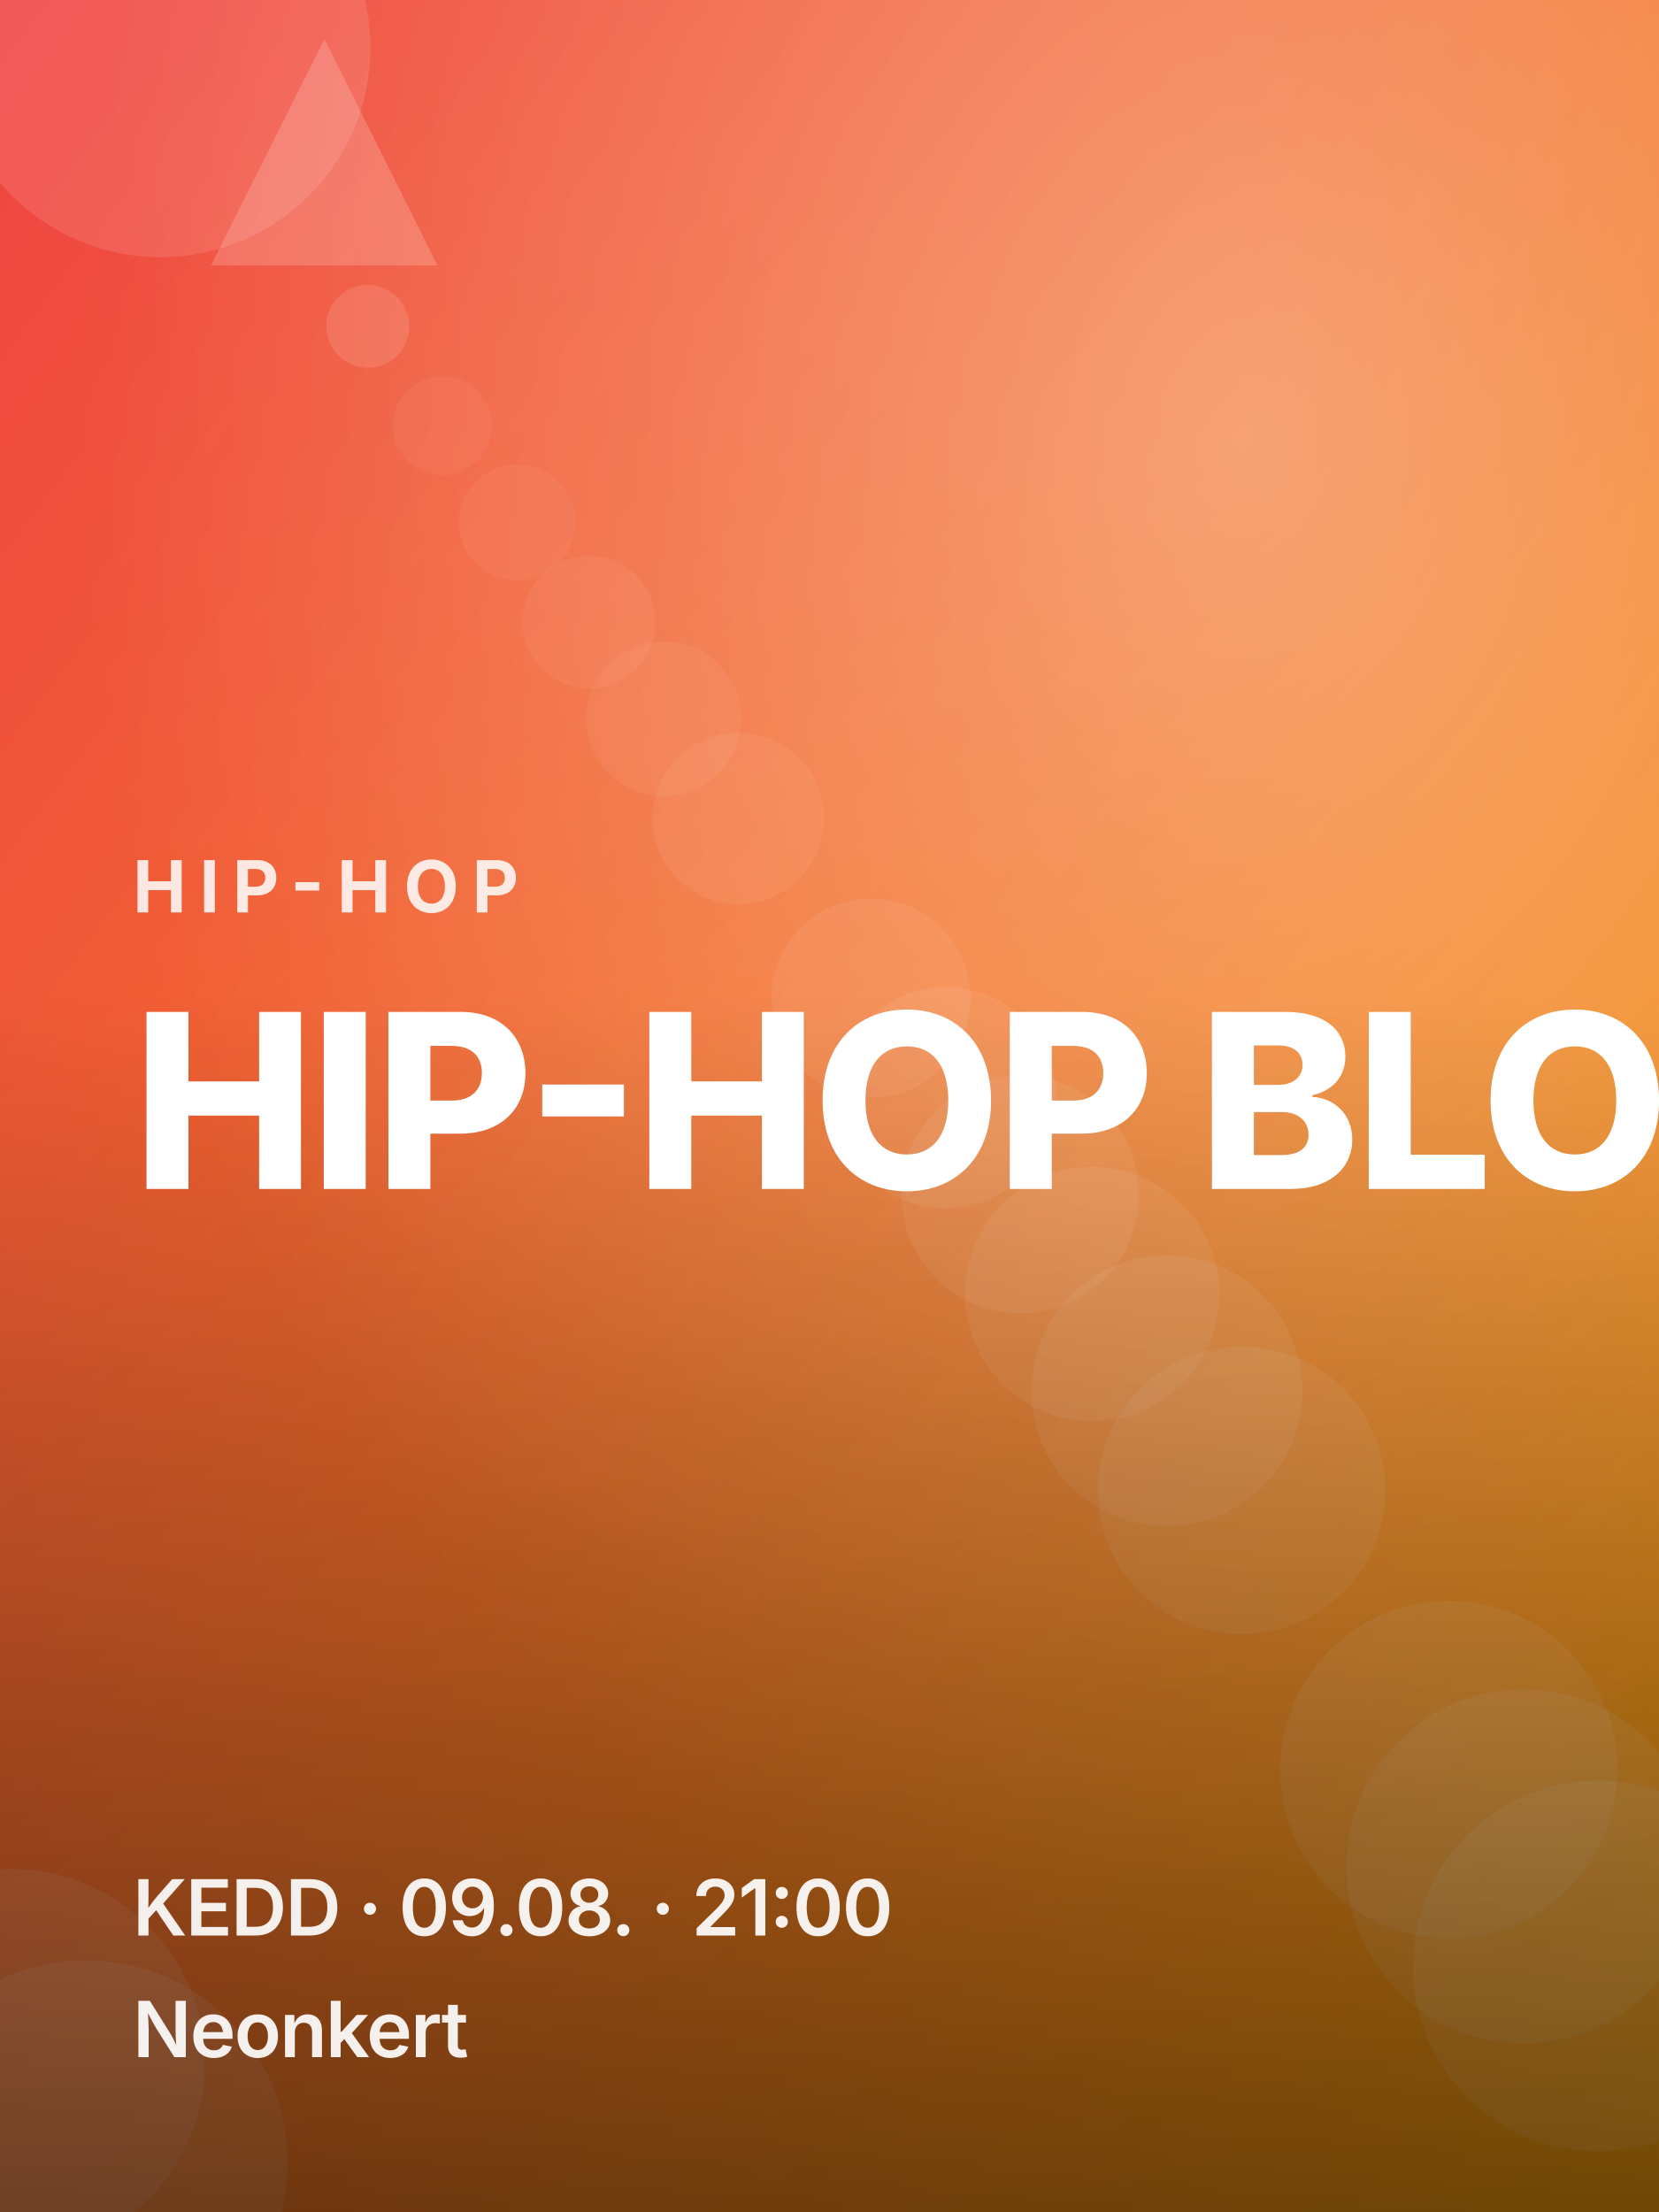
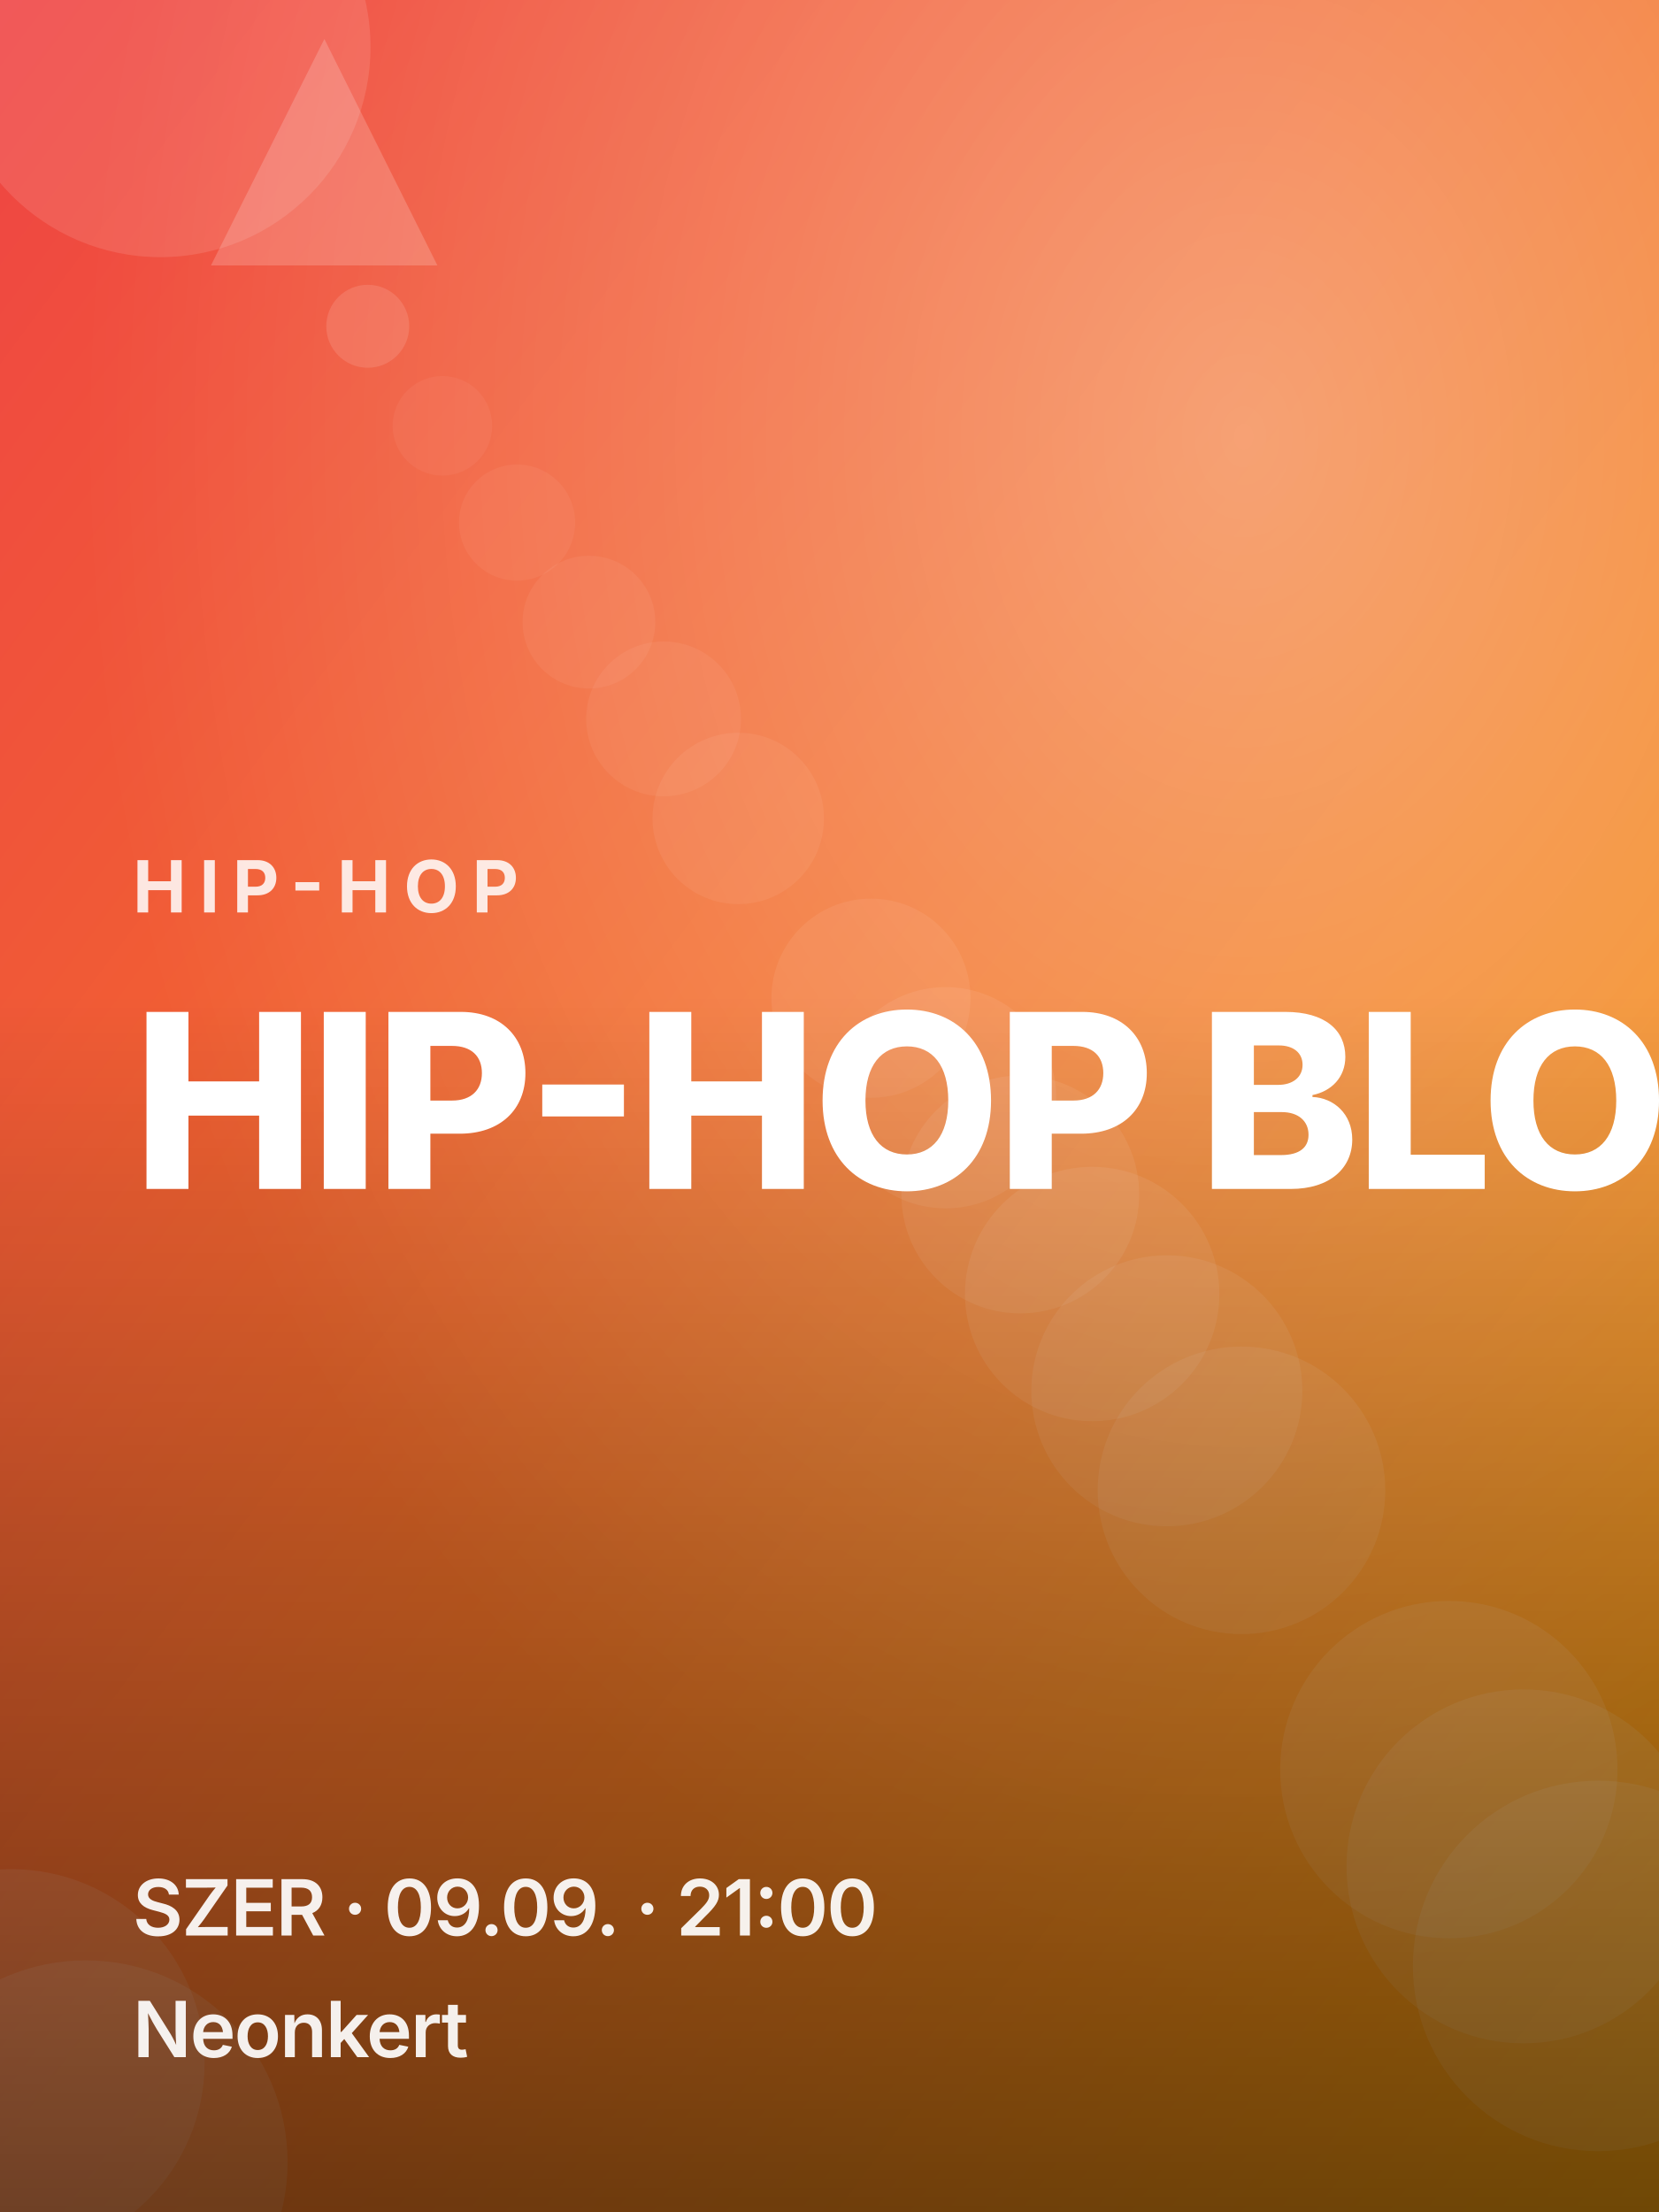
<svg xmlns="http://www.w3.org/2000/svg" viewBox="0 0 600 800" width="600" height="800" role="img" aria-label="Hip-hop Blokk">
  <defs>
    <linearGradient id="bg" x1="0" y1="0" x2="1" y2="1">
      <stop offset="0" stop-color="#ef4444" />
      <stop offset="1" stop-color="#f59e0b" />
    </linearGradient>
    <radialGradient id="glow" cx="0.75" cy="0.2" r="0.7">
      <stop offset="0" stop-color="#ffffff" stop-opacity="0.35" />
      <stop offset="1" stop-color="#ffffff" stop-opacity="0" />
    </radialGradient>
    <linearGradient id="shade" x1="0" y1="0" x2="0" y2="1">
      <stop offset="0.45" stop-color="#000" stop-opacity="0" />
      <stop offset="1" stop-color="#000" stop-opacity="0.55" />
    </linearGradient>
  </defs>
  <rect width="600" height="800" fill="url(#bg)" />
  <rect width="600" height="800" fill="url(#glow)" />
  <circle cx="315" cy="361" r="36" fill="#ffffff" opacity="0.064" />
  <circle cx="524" cy="640" r="61" fill="#ffffff" opacity="0.092" />
  <circle cx="133" cy="118" r="15" fill="#ffffff" opacity="0.120" />
  <circle cx="342" cy="397" r="40" fill="#ffffff" opacity="0.068" />
  <circle cx="551" cy="675" r="64" fill="#ffffff" opacity="0.096" />
  <circle cx="160" cy="154" r="18" fill="#ffffff" opacity="0.043" />
  <circle cx="369" cy="432" r="43" fill="#ffffff" opacity="0.071" />
  <circle cx="578" cy="711" r="67" fill="#ffffff" opacity="0.099" />
  <circle cx="187" cy="189" r="21" fill="#ffffff" opacity="0.047" />
  <circle cx="395" cy="468" r="46" fill="#ffffff" opacity="0.075" />
  <circle cx="4" cy="746" r="70" fill="#ffffff" opacity="0.103" />
  <circle cx="213" cy="225" r="24" fill="#ffffff" opacity="0.051" />
  <circle cx="422" cy="503" r="49" fill="#ffffff" opacity="0.078" />
  <circle cx="31" cy="782" r="73" fill="#ffffff" opacity="0.106" />
  <circle cx="240" cy="260" r="28" fill="#ffffff" opacity="0.054" />
  <circle cx="449" cy="539" r="52" fill="#ffffff" opacity="0.082" />
  <circle cx="58" cy="17" r="76" fill="#ffffff" opacity="0.110" />
  <circle cx="267" cy="296" r="31" fill="#ffffff" opacity="0.058" />
  <text x="48" y="96" font-size="140" fill="#ffffff" opacity="0.18" font-weight="900">▲</text>
  <rect width="600" height="800" fill="url(#shade)" />
  <g fill="#ffffff" font-family="Inter, 'Segoe UI', system-ui, sans-serif" style="letter-spacing:-0.02em">
    <text x="48" y="330" font-size="26" font-weight="700" opacity="0.85" style="letter-spacing:0.18em">HIP-HOP</text>
    <text x="48" y="430" font-size="88" font-weight="800">HIP-HOP BLOKK</text>
-     <text x="48" y="700" font-size="28" font-weight="600" opacity="0.92">KEDD · 09.08. · 21:00</text>
+     <text x="48" y="700" font-size="28" font-weight="600" opacity="0.92">SZER · 09.09. · 21:00</text>
    <text x="48" y="744" font-size="28" font-weight="600" opacity="0.92">Neonkert</text>
  </g>
</svg>
